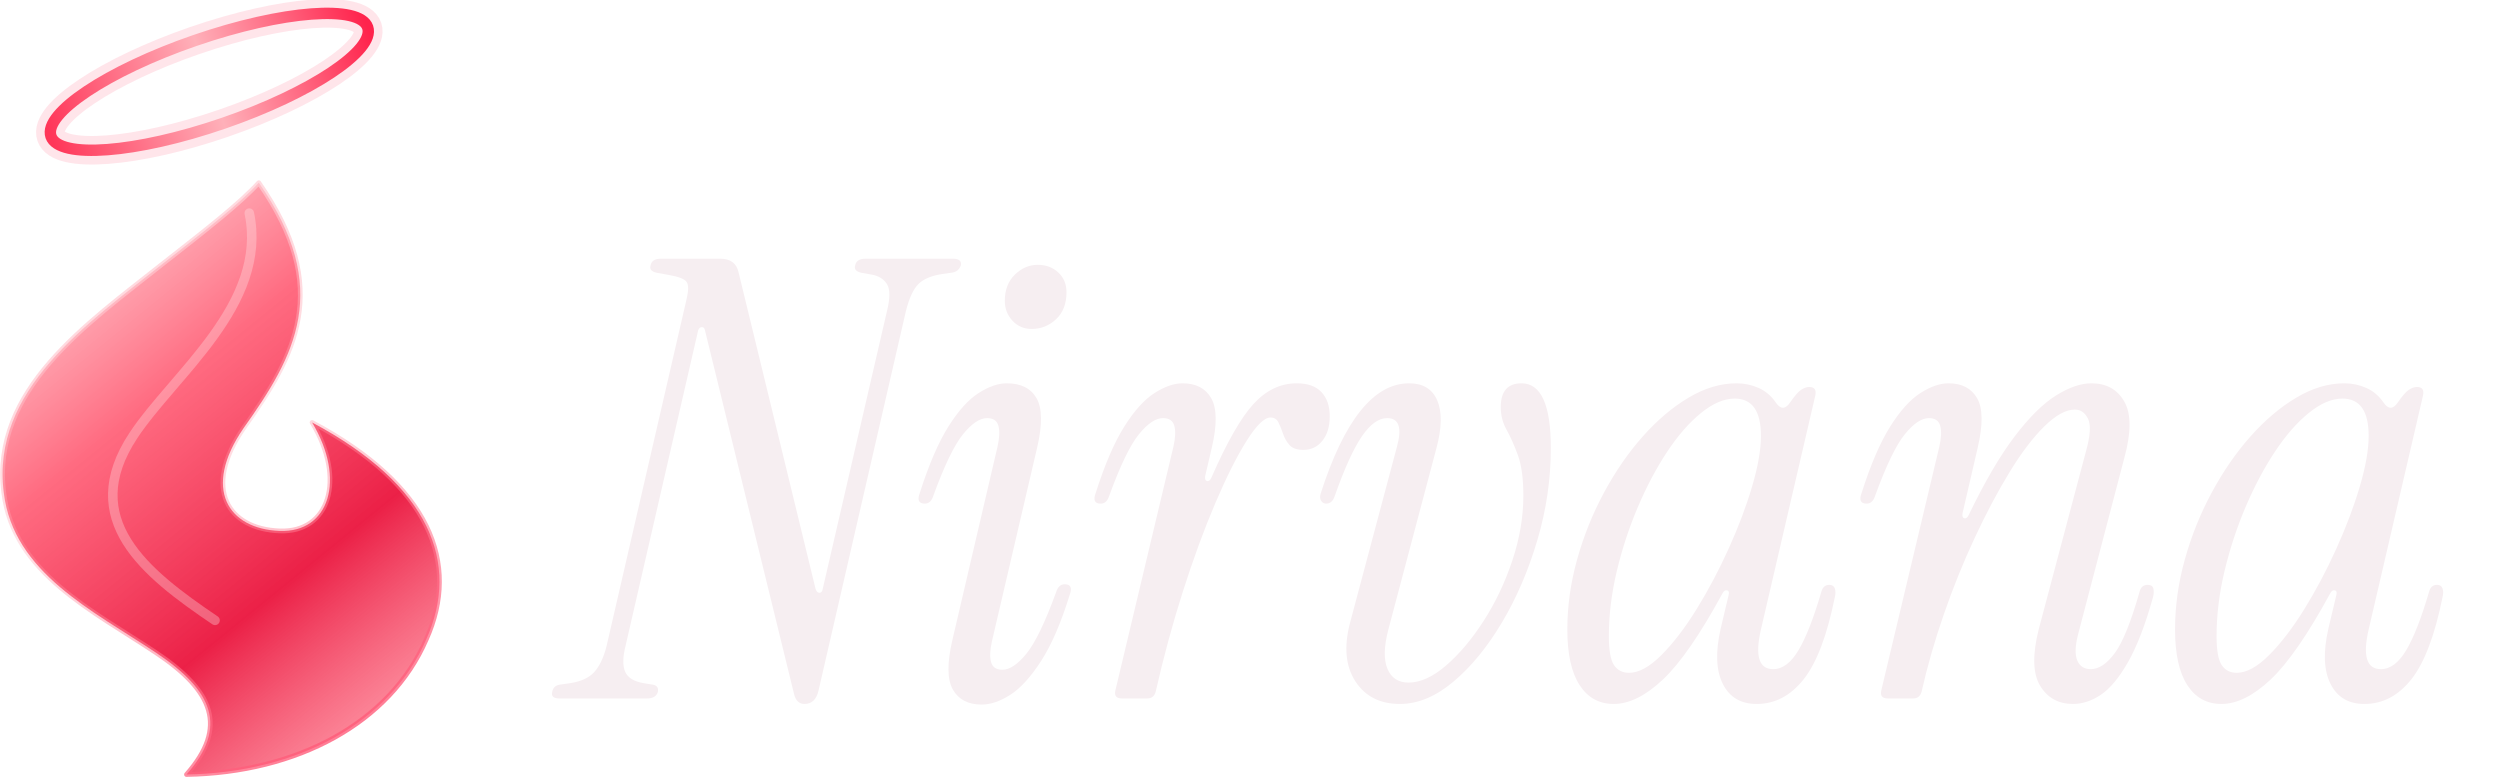
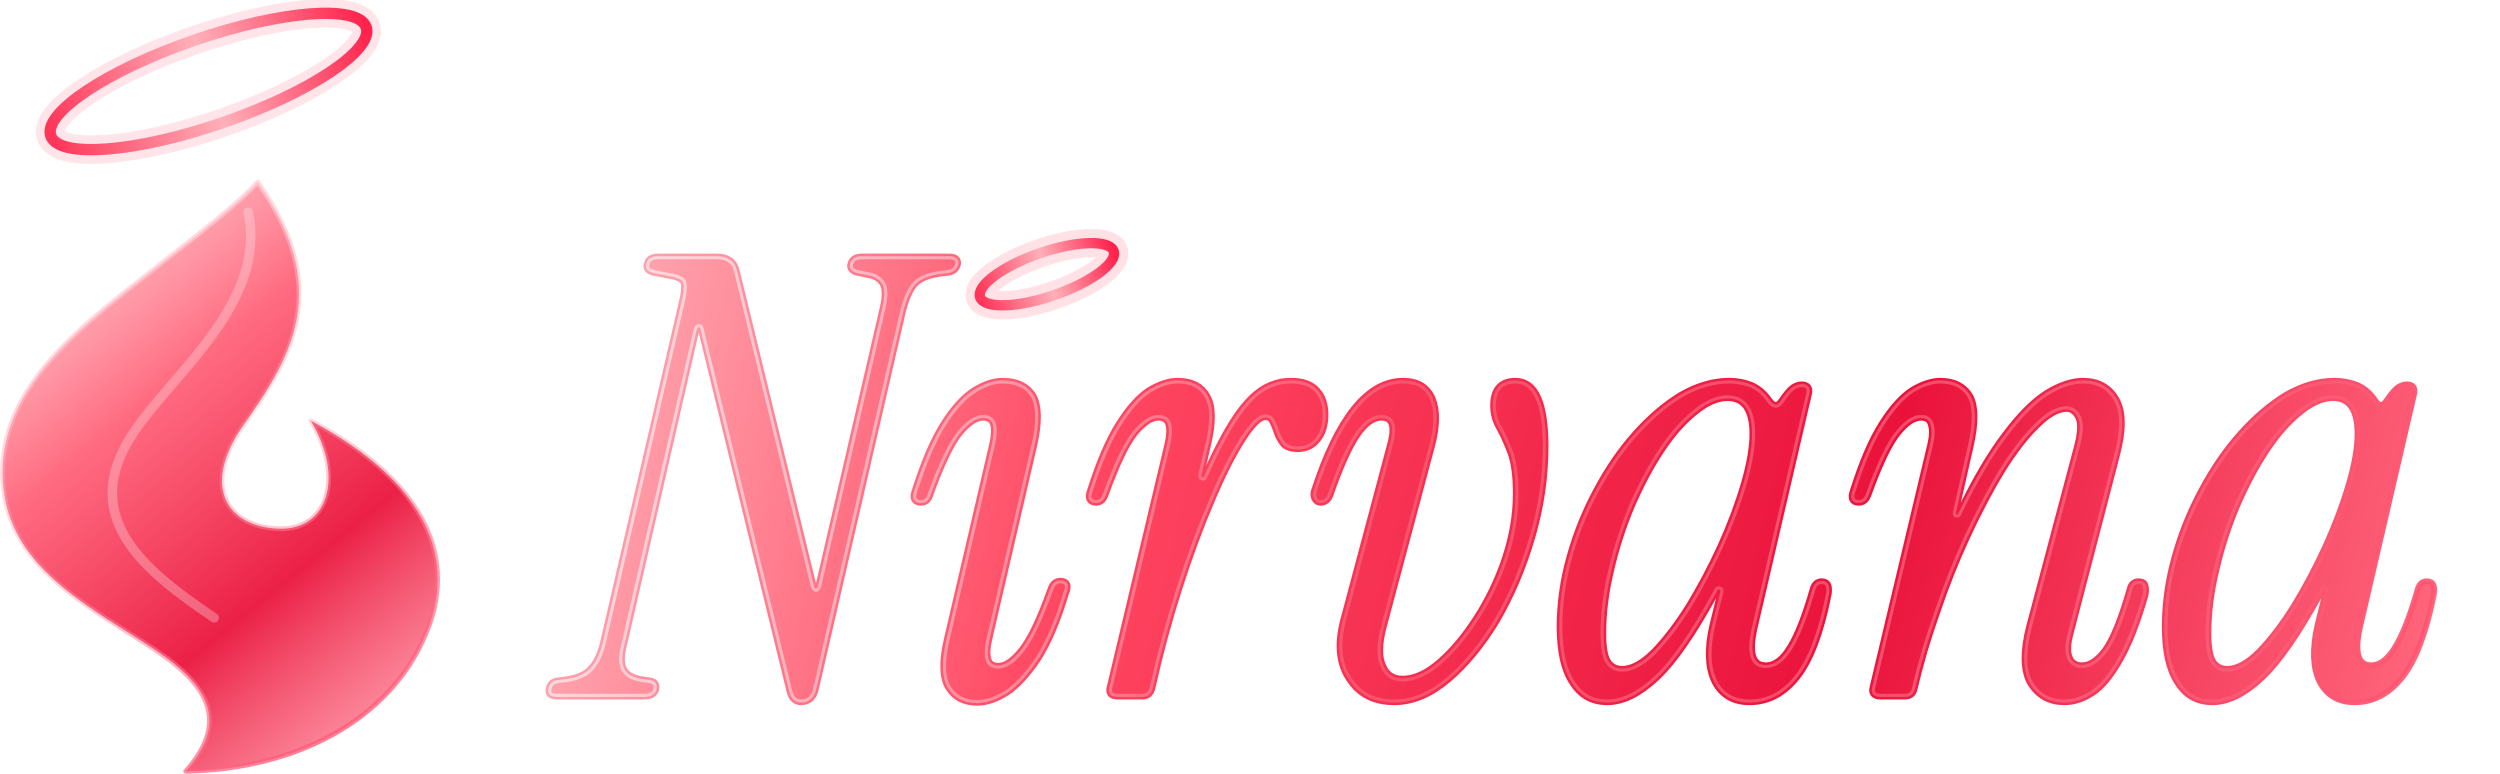
- <svg xmlns="http://www.w3.org/2000/svg" viewBox="0 0 483 150" role="img" aria-label="Nirvana" color="#f6eef1">
+ <svg xmlns="http://www.w3.org/2000/svg" viewBox="0 0 485 150" role="img" aria-label="Nirvana">
+   <defs>
+     <linearGradient id="nvl-glass" x1="160" y1="180" x2="369" y2="437" gradientUnits="userSpaceOnUse">
+       <stop stop-color="#ffb4bb" stop-opacity=".7" />
+       <stop offset=".32" stop-color="#ff4661" stop-opacity=".8" />
+       <stop offset=".68" stop-color="#ea123b" stop-opacity=".94" />
+       <stop offset="1" stop-color="#ff687d" stop-opacity=".65" />
+     </linearGradient>
+     <linearGradient id="nvl-edge" x1="168" y1="150" x2="344" y2="456" gradientUnits="userSpaceOnUse">
+       <stop stop-color="#ffe8eb" stop-opacity=".95" />
+       <stop offset=".45" stop-color="#ff9eac" stop-opacity=".3" />
+       <stop offset="1" stop-color="#ff4f70" stop-opacity=".85" />
+     </linearGradient>
+     <linearGradient id="nvl-halo">
+       <stop stop-color="#ff3659" />
+       <stop offset=".5" stop-color="#ffb0b9" />
+       <stop offset="1" stop-color="#ff234c" />
+     </linearGradient>
+     <linearGradient id="nvl-whalo" x1="189.4" y1="0" x2="216.8" y2="0" gradientUnits="userSpaceOnUse">
+       <stop stop-color="#ff3659" />
+       <stop offset=".5" stop-color="#ffb0b9" />
+       <stop offset="1" stop-color="#ff234c" />
+     </linearGradient>
+     <linearGradient id="nvl-wglass" x1="106.6" y1="50.0" x2="472.0" y2="136.1" gradientUnits="userSpaceOnUse">
+       <stop stop-color="#ffb4bb" />
+       <stop offset=".3" stop-color="#ff4661" />
+       <stop offset=".7" stop-color="#ea123b" />
+       <stop offset="1" stop-color="#ff687d" />
+     </linearGradient>
+     <linearGradient id="nvl-wedge" x1="106.6" y1="50.0" x2="472.0" y2="136.1" gradientUnits="userSpaceOnUse">
+       <stop stop-color="#ffe8eb" stop-opacity=".95" />
+       <stop offset=".45" stop-color="#ff9eac" stop-opacity=".3" />
+       <stop offset="1" stop-color="#ff4f70" stop-opacity=".85" />
+     </linearGradient>
+     <filter id="nvl-glow" x="-10%" y="-40%" width="120%" height="180%">
+       <feGaussianBlur stdDeviation="7" />
+     </filter>
+     <linearGradient id="nvl-ink2" x1="106.6" y1="0" x2="472.0" y2="0" gradientUnits="userSpaceOnUse">
+       <stop stop-color="#f6eef1" />
+       <stop offset=".55" stop-color="#f6eef1" />
+       <stop offset="1" stop-color="#ff6b80" />
+     </linearGradient>
+   </defs>
  <g transform="scale(0.36765) translate(-144 -54)">
-     <defs>
-       <linearGradient id="nvl-glass" x1="160" y1="180" x2="369" y2="437" gradientUnits="userSpaceOnUse">
-         <stop stop-color="#ffb4bb" stop-opacity=".7" />
-         <stop offset=".32" stop-color="#ff4661" stop-opacity=".8" />
-         <stop offset=".68" stop-color="#ea123b" stop-opacity=".94" />
-         <stop offset="1" stop-color="#ff687d" stop-opacity=".65" />
-       </linearGradient>
-       <linearGradient id="nvl-edge" x1="168" y1="150" x2="344" y2="456" gradientUnits="userSpaceOnUse">
-         <stop stop-color="#ffe8eb" stop-opacity=".95" />
-         <stop offset=".45" stop-color="#ff9eac" stop-opacity=".3" />
-         <stop offset="1" stop-color="#ff4f70" stop-opacity=".85" />
-       </linearGradient>
-       <linearGradient id="nvl-halo">
-         <stop stop-color="#ff3659" />
-         <stop offset=".5" stop-color="#ffb0b9" />
-         <stop offset="1" stop-color="#ff234c" />
-       </linearGradient>
-     </defs>
-     <ellipse cx="254" cy="97" rx="88" ry="23" transform="rotate(-19 254 97)" fill="none" stroke="#ff254b" stroke-width="15" stroke-opacity=".12" />
-     <ellipse cx="254" cy="97" rx="88" ry="23" transform="rotate(-19 254 97)" fill="none" stroke="url(#nvl-halo)" stroke-width="6" />
+     <g transform="rotate(-19 254 97)">
+       <ellipse cx="254" cy="97" rx="88" ry="23" fill="none" stroke="#ff254b" stroke-opacity=".12" stroke-width="15" />
+       <ellipse cx="254" cy="97" rx="88" ry="23" fill="none" stroke="url(#nvl-halo)" stroke-width="6" />
+     </g>
    <path d="M280 150 C319 206 299 241 272 279 C250 311 264 332 291 333 C317 334 326 306 308 276 C370 309 386 350 368 390 C349 434 300 460 242 461 C264 436 256 417 226 397 C193 375 151 355 146 313 C139 259 190 224 229 193 C252 175 270 161 280 150Z" fill="url(#nvl-glass)" stroke="url(#nvl-edge)" stroke-width="2.5" stroke-linejoin="round" />
    <path d="M275 166 C285 214 235 251 214 283 C185 327 220 355 257 380" fill="none" stroke="#fff0f2" stroke-opacity=".3" stroke-width="5" stroke-linecap="round" />
  </g>
-   <g transform="translate(111.2941 134.9432) scale(0.118 -0.118)" fill="currentColor">
-     <path transform="translate(0 0)" d="M374 -9Q361 -9 357 7L211 603Q210 608 206.0 608.0Q202 608 200 603L81 86Q74 58 80.5 43.5Q87 29 111 25L123 23Q136 22 134 11Q131 0 116 0H-27Q-42 0 -39 11Q-37 22 -24 23L-10 25Q17 29 30.0 43.5Q43 58 50 86L181 654Q186 675 181.0 682.0Q176 689 154 693L132 697Q119 700 122 709Q124 720 139 720H236Q261 720 266 698L392 180Q394 173 398.5 173.0Q403 173 404 180L509 634Q517 666 509.0 678.5Q501 691 484 694L467 697Q454 700 457 709Q459 720 474 720H617Q632 720 630 709Q626 698 614 697L600 695Q573 691 560.5 678.5Q548 666 540 634L397 13Q392 -9 374 -9Z" />
-     <path transform="translate(542 0)" d="M204 605Q185 605 172.5 618.5Q160 632 160 651Q160 678 176.5 694.0Q193 710 214 710Q234 710 247.5 697.5Q261 685 261 665Q261 637 244.0 621.0Q227 605 204 605ZM122 -10Q89 -10 75.0 14.5Q61 39 74 95L148 412Q153 434 149.5 446.5Q146 459 131 459Q113 459 91.5 432.5Q70 406 43 332Q39 319 29 319Q14 319 21 337Q43 406 67.5 445.0Q92 484 117.0 500.0Q142 516 163 516Q198 516 212.0 491.5Q226 467 213 411L139 94Q134 72 137.5 59.5Q141 47 156 47Q174 47 195.5 73.5Q217 100 244 174Q248 187 258 187Q273 187 266 169Q245 101 219.5 61.5Q194 22 169.0 6.0Q144 -10 122 -10Z" />
-     <path transform="translate(830 0)" d="M64 0Q50 0 53 13L148 412Q153 434 149.5 446.5Q146 459 131 459Q113 459 91.5 432.5Q70 406 43 332Q39 319 29 319Q14 319 21 337Q43 406 67.5 445.0Q92 484 117.0 500.0Q142 516 163 516Q196 516 210.0 491.5Q224 467 211 411L200 364Q199 357 203.0 356.0Q207 355 210 361Q248 448 279.0 482.0Q310 516 350 516Q377 516 390.5 501.5Q404 487 404 462Q404 437 392.0 422.0Q380 407 361 407Q345 407 338.0 415.0Q331 423 327.5 433.5Q324 444 320.0 452.0Q316 460 307 460Q292 460 268.0 422.0Q244 384 216.5 319.5Q189 255 163.5 175.0Q138 95 119 11Q116 0 105 0Z" />
-     <path transform="translate(1198 0)" d="M151 -9Q102 -9 78.0 28.0Q54 65 69 123L146 412Q159 459 130 459Q109 459 88.5 429.0Q68 399 44 331Q40 319 30 319Q25 319 22.0 323.5Q19 328 21 335Q79 516 166 516Q200 516 212.0 488.0Q224 460 211 411L132 113Q121 71 130.5 48.5Q140 26 165 26Q194 26 226.5 54.0Q259 82 288.0 127.0Q317 172 335.0 226.0Q353 280 353 332Q353 374 344.0 398.5Q335 423 325.5 440.0Q316 457 316 477Q316 516 350 516Q398 516 398 410Q398 334 376.0 259.5Q354 185 318.0 124.5Q282 64 238.5 27.5Q195 -9 151 -9Z" />
-     <path transform="translate(1610 0)" d="M89 -9Q53 -9 33.0 22.0Q13 53 13 113Q13 170 29.0 227.5Q45 285 73.0 337.0Q101 389 136.5 429.0Q172 469 211.5 492.5Q251 516 290 516Q309 516 326.0 508.5Q343 501 354 485Q360 476 366 476Q372 476 378 485Q389 501 396.0 505.5Q403 510 409 510Q422 510 419 496L330 113Q315 48 350 48Q373 48 391.5 79.0Q410 110 429 175Q432 186 442 186Q449 186 451.0 180.0Q453 174 451 166Q432 72 400.0 31.5Q368 -9 323 -9Q284 -9 267.5 24.0Q251 57 264 114L277 169Q279 176 274.5 177.0Q270 178 267 172Q212 71 169.5 31.0Q127 -9 89 -9ZM114 42Q138 42 167.0 71.0Q196 100 224.5 146.0Q253 192 277.0 245.0Q301 298 315.5 347.0Q330 396 330 430Q330 491 287 491Q261 491 232.0 467.5Q203 444 176.5 404.0Q150 364 128.5 313.5Q107 263 94.0 208.5Q81 154 81 102Q81 67 89.5 54.5Q98 42 114 42Z" />
-     <path transform="translate(2084 0)" d="M53 13 148 412Q153 434 149.5 446.5Q146 459 131 459Q113 459 91.5 432.5Q70 406 43 332Q39 319 29 319Q14 319 21 337Q43 406 67.5 445.0Q92 484 117.0 500.0Q142 516 163 516Q196 516 210.0 491.5Q224 467 211 411L186 303Q185 296 189.0 295.0Q193 294 196 300Q235 381 271.0 428.5Q307 476 339.0 496.0Q371 516 397 516Q434 516 451.0 486.0Q468 456 451 394L375 104Q368 76 374.0 62.0Q380 48 396 48Q416 48 435.5 74.5Q455 101 476 175Q479 186 489 186Q497 186 498.5 180.0Q500 174 498 166Q479 98 457.0 59.5Q435 21 412.5 6.0Q390 -9 367 -9Q331 -9 313.0 21.0Q295 51 311 114L388 404Q399 443 391.5 458.0Q384 473 370 473Q348 473 320.0 445.5Q292 418 263.0 370.5Q234 323 206.0 263.0Q178 203 155.5 138.0Q133 73 119 11Q116 0 105 0H64Q50 0 53 13Z" />
-     <path transform="translate(2605 0)" d="M89 -9Q53 -9 33.0 22.0Q13 53 13 113Q13 170 29.0 227.5Q45 285 73.0 337.0Q101 389 136.5 429.0Q172 469 211.5 492.5Q251 516 290 516Q309 516 326.0 508.5Q343 501 354 485Q360 476 366 476Q372 476 378 485Q389 501 396.0 505.5Q403 510 409 510Q422 510 419 496L330 113Q315 48 350 48Q373 48 391.5 79.0Q410 110 429 175Q432 186 442 186Q449 186 451.0 180.0Q453 174 451 166Q432 72 400.0 31.5Q368 -9 323 -9Q284 -9 267.5 24.0Q251 57 264 114L277 169Q279 176 274.5 177.0Q270 178 267 172Q212 71 169.5 31.0Q127 -9 89 -9ZM114 42Q138 42 167.0 71.0Q196 100 224.5 146.0Q253 192 277.0 245.0Q301 298 315.5 347.0Q330 396 330 430Q330 491 287 491Q261 491 232.0 467.5Q203 444 176.5 404.0Q150 364 128.5 313.5Q107 263 94.0 208.5Q81 154 81 102Q81 67 89.5 54.5Q98 42 114 42Z" />
+   <path d="M155.4 136Q153.9 136 153.4 134.1L136.2 63.8Q136.1 63.2 135.6 63.2Q135.1 63.2 134.9 63.8L120.9 124.8Q120 128.1 120.8 129.8Q121.6 131.5 124.4 132L125.8 132.2Q127.3 132.3 127.1 133.6Q126.8 134.9 125 134.9H108.1Q106.3 134.9 106.7 133.6Q106.9 132.3 108.5 132.2L110.1 132Q113.3 131.5 114.8 129.8Q116.4 128.1 117.2 124.8L132.7 57.8Q133.2 55.3 132.7 54.5Q132.1 53.6 129.5 53.2L126.9 52.7Q125.3 52.3 125.7 51.3Q125.9 50 127.7 50H139.1Q142.1 50 142.7 52.6L157.6 113.7Q157.8 114.5 158.3 114.5Q158.8 114.5 159 113.7L171.4 60.1Q172.3 56.4 171.4 54.9Q170.4 53.4 168.4 53.1L166.4 52.7Q164.9 52.3 165.2 51.3Q165.5 50 167.2 50H184.1Q185.9 50 185.6 51.3Q185.2 52.6 183.7 52.7L182.1 52.9Q178.9 53.4 177.4 54.9Q176 56.4 175 60.1L158.1 133.4Q157.6 136 155.4 136ZM189.6 136.1Q185.8 136.1 184.1 133.2Q182.4 130.3 184 123.7L192.7 86.3Q193.3 83.7 192.9 82.3Q192.5 80.8 190.7 80.8Q188.6 80.8 186 83.9Q183.5 87 180.3 95.8Q179.9 97.3 178.7 97.3Q176.9 97.3 177.7 95.2Q180.3 87 183.2 82.4Q186.1 77.8 189.1 75.9Q192 74.1 194.5 74.1Q198.6 74.1 200.3 76.9Q201.9 79.8 200.4 86.4L191.7 123.9Q191.1 126.4 191.5 127.9Q191.9 129.4 193.7 129.4Q195.8 129.4 198.3 126.3Q200.9 123.1 204 114.4Q204.5 112.9 205.7 112.9Q207.5 112.9 206.6 115Q204.2 123 201.2 127.7Q198.1 132.3 195.2 134.2Q192.2 136.1 189.6 136.1ZM216.8 134.9Q215.1 134.9 215.5 133.4L226.7 86.3Q227.3 83.7 226.9 82.3Q226.5 80.8 224.7 80.8Q222.6 80.8 220 83.9Q217.5 87 214.3 95.8Q213.8 97.3 212.7 97.3Q210.9 97.3 211.7 95.2Q214.3 87 217.2 82.4Q220.1 77.8 223 75.9Q226 74.1 228.5 74.1Q232.4 74.1 234 76.9Q235.7 79.8 234.1 86.4L232.8 92Q232.7 92.8 233.2 92.9Q233.7 93.1 234 92.3Q238.5 82.1 242.2 78.1Q245.8 74.1 250.5 74.1Q253.7 74.1 255.3 75.8Q256.9 77.5 256.9 80.4Q256.9 83.4 255.5 85.1Q254.1 86.9 251.8 86.9Q249.9 86.9 249.1 86Q248.3 85 247.9 83.8Q247.5 82.6 247 81.6Q246.5 80.7 245.5 80.7Q243.7 80.7 240.9 85.1Q238 89.6 234.8 97.2Q231.5 104.9 228.5 114.3Q225.5 123.7 223.3 133.6Q222.9 134.9 221.6 134.9ZM270.5 136Q264.7 136 261.9 131.6Q259 127.3 260.8 120.4L269.9 86.3Q271.4 80.8 268 80.8Q265.5 80.8 263.1 84.3Q260.7 87.9 257.9 95.9Q257.4 97.3 256.2 97.3Q255.6 97.3 255.3 96.8Q254.9 96.2 255.1 95.4Q262 74.1 272.2 74.1Q276.3 74.1 277.7 77.4Q279.1 80.7 277.6 86.4L268.2 121.6Q266.9 126.6 268.1 129.2Q269.2 131.9 272.1 131.9Q275.6 131.9 279.4 128.6Q283.2 125.3 286.6 120Q290.1 114.6 292.2 108.3Q294.3 101.9 294.3 95.8Q294.3 90.8 293.3 87.9Q292.2 85 291.1 83Q289.9 81 289.9 78.7Q289.9 74.1 294 74.1Q299.6 74.1 299.6 86.6Q299.6 95.5 297 104.3Q294.4 113.1 290.2 120.3Q285.9 127.4 280.8 131.7Q275.7 136 270.5 136ZM311.8 136Q307.5 136 305.2 132.3Q302.8 128.7 302.8 121.6Q302.8 114.9 304.7 108.1Q306.6 101.3 309.9 95.2Q313.2 89 317.4 84.3Q321.6 79.6 326.2 76.8Q330.9 74.1 335.5 74.1Q337.7 74.1 339.7 74.9Q341.7 75.8 343 77.7Q343.8 78.8 344.5 78.8Q345.2 78.8 345.9 77.7Q347.2 75.8 348 75.3Q348.8 74.8 349.5 74.8Q351.1 74.8 350.7 76.4L340.2 121.6Q338.4 129.3 342.6 129.3Q345.3 129.3 347.5 125.6Q349.7 122 351.9 114.3Q352.3 113 353.4 113Q354.3 113 354.5 113.7Q354.7 114.4 354.5 115.4Q352.3 126.4 348.5 131.2Q344.7 136 339.4 136Q334.8 136 332.8 132.1Q330.9 128.2 332.4 121.5L334 115Q334.2 114.2 333.7 114.1Q333.1 113.9 332.8 114.6Q326.3 126.6 321.3 131.3Q316.3 136 311.8 136ZM314.7 130Q317.6 130 321 126.6Q324.4 123.1 327.8 117.7Q331.1 112.3 334 106Q336.8 99.8 338.5 94Q340.2 88.2 340.2 84.2Q340.2 77 335.1 77Q332.1 77 328.7 79.8Q325.2 82.6 322.1 87.3Q319 92 316.4 98Q313.9 103.9 312.4 110.3Q310.8 116.8 310.8 122.9Q310.8 127 311.8 128.5Q312.8 130 314.7 130ZM363.5 133.4 374.7 86.3Q375.3 83.7 374.8 82.3Q374.4 80.8 372.7 80.8Q370.5 80.8 368 83.9Q365.5 87 362.3 95.8Q361.8 97.3 360.6 97.3Q358.9 97.3 359.7 95.2Q362.3 87 365.2 82.4Q368.1 77.8 371 75.9Q374 74.1 376.4 74.1Q380.3 74.1 382 76.9Q383.6 79.8 382.1 86.4L379.2 99.2Q379 100 379.5 100.1Q380 100.3 380.3 99.5Q384.9 90 389.2 84.4Q393.4 78.8 397.2 76.4Q401 74.1 404.1 74.1Q408.4 74.1 410.4 77.6Q412.4 81.1 410.4 88.5L401.5 122.7Q400.6 126 401.3 127.6Q402 129.3 403.9 129.3Q406.3 129.3 408.6 126.2Q410.9 123 413.4 114.3Q413.7 113 414.9 113Q415.9 113 416 113.7Q416.2 114.4 416 115.4Q413.7 123.4 411.1 127.9Q408.5 132.5 405.9 134.2Q403.2 136 400.5 136Q396.3 136 394.1 132.5Q392 128.9 393.9 121.5L403 87.3Q404.3 82.7 403.4 80.9Q402.5 79.1 400.9 79.1Q398.3 79.1 395 82.4Q391.7 85.6 388.2 91.2Q384.8 96.8 381.5 103.9Q378.2 111 375.6 118.7Q372.9 126.3 371.2 133.6Q370.9 134.9 369.6 134.9H364.8Q363.1 134.9 363.5 133.4ZM429.2 136Q424.9 136 422.6 132.3Q420.2 128.7 420.2 121.6Q420.2 114.9 422.1 108.1Q424 101.3 427.3 95.2Q430.6 89 434.8 84.3Q439 79.6 443.6 76.8Q448.3 74.1 452.9 74.1Q455.1 74.1 457.2 74.9Q459.2 75.8 460.5 77.7Q461.2 78.8 461.9 78.8Q462.6 78.8 463.3 77.7Q464.6 75.8 465.4 75.3Q466.2 74.8 466.9 74.8Q468.5 74.8 468.1 76.4L457.6 121.6Q455.9 129.3 460 129.3Q462.7 129.3 464.9 125.6Q467.1 122 469.3 114.3Q469.7 113 470.8 113Q471.7 113 471.9 113.7Q472.1 114.4 471.9 115.4Q469.7 126.4 465.9 131.2Q462.1 136 456.8 136Q452.2 136 450.2 132.1Q448.3 128.2 449.8 121.5L451.4 115Q451.6 114.2 451.1 114.1Q450.5 113.9 450.2 114.6Q443.7 126.6 438.7 131.3Q433.7 136 429.2 136ZM432.1 130Q435 130 438.4 126.6Q441.8 123.1 445.2 117.7Q448.5 112.3 451.4 106Q454.2 99.8 455.9 94Q457.6 88.2 457.6 84.2Q457.6 77 452.6 77Q449.5 77 446.1 79.8Q442.6 82.6 439.5 87.3Q436.4 92 433.8 98Q431.3 103.9 429.8 110.3Q428.2 116.8 428.2 122.9Q428.2 127 429.2 128.5Q430.2 130 432.1 130Z" fill="url(#nvl-wglass)" stroke="url(#nvl-wglass)" stroke-width="1.6" stroke-linejoin="round" />
+   <path d="M155.4 136Q153.9 136 153.4 134.1L136.2 63.8Q136.1 63.2 135.6 63.2Q135.1 63.2 134.9 63.8L120.9 124.8Q120 128.1 120.8 129.8Q121.6 131.5 124.4 132L125.8 132.2Q127.3 132.3 127.1 133.6Q126.8 134.9 125 134.9H108.1Q106.3 134.9 106.7 133.6Q106.9 132.3 108.5 132.2L110.1 132Q113.3 131.5 114.8 129.8Q116.4 128.1 117.2 124.8L132.7 57.8Q133.2 55.3 132.7 54.5Q132.1 53.6 129.5 53.2L126.9 52.7Q125.3 52.3 125.7 51.3Q125.9 50 127.7 50H139.1Q142.1 50 142.7 52.6L157.6 113.7Q157.8 114.5 158.3 114.5Q158.8 114.5 159 113.7L171.4 60.1Q172.3 56.4 171.4 54.9Q170.4 53.4 168.4 53.1L166.4 52.7Q164.9 52.3 165.2 51.3Q165.5 50 167.2 50H184.1Q185.9 50 185.6 51.3Q185.2 52.6 183.7 52.7L182.1 52.9Q178.9 53.4 177.4 54.9Q176 56.4 175 60.1L158.1 133.4Q157.6 136 155.4 136ZM189.6 136.1Q185.8 136.1 184.1 133.2Q182.4 130.3 184 123.7L192.7 86.3Q193.3 83.7 192.9 82.3Q192.5 80.8 190.7 80.8Q188.6 80.8 186 83.9Q183.5 87 180.3 95.8Q179.9 97.3 178.7 97.3Q176.9 97.3 177.7 95.2Q180.3 87 183.2 82.4Q186.1 77.8 189.1 75.9Q192 74.1 194.5 74.1Q198.6 74.1 200.3 76.9Q201.9 79.8 200.4 86.4L191.7 123.9Q191.1 126.4 191.5 127.9Q191.9 129.4 193.7 129.4Q195.8 129.4 198.3 126.3Q200.9 123.1 204 114.4Q204.5 112.9 205.7 112.9Q207.5 112.9 206.6 115Q204.2 123 201.2 127.7Q198.1 132.3 195.2 134.2Q192.2 136.1 189.6 136.1ZM216.8 134.9Q215.1 134.9 215.5 133.4L226.7 86.3Q227.3 83.7 226.9 82.3Q226.5 80.8 224.7 80.8Q222.6 80.8 220 83.9Q217.5 87 214.3 95.8Q213.8 97.3 212.7 97.3Q210.9 97.3 211.7 95.2Q214.3 87 217.2 82.4Q220.1 77.8 223 75.9Q226 74.1 228.5 74.1Q232.4 74.1 234 76.9Q235.7 79.8 234.1 86.4L232.8 92Q232.7 92.8 233.2 92.9Q233.7 93.1 234 92.3Q238.5 82.1 242.2 78.1Q245.8 74.1 250.5 74.1Q253.7 74.1 255.3 75.8Q256.9 77.5 256.9 80.4Q256.9 83.4 255.5 85.1Q254.1 86.9 251.8 86.9Q249.9 86.9 249.1 86Q248.3 85 247.9 83.8Q247.5 82.6 247 81.6Q246.5 80.7 245.5 80.7Q243.7 80.7 240.9 85.1Q238 89.6 234.8 97.2Q231.5 104.9 228.5 114.3Q225.5 123.7 223.3 133.6Q222.9 134.9 221.6 134.9ZM270.5 136Q264.7 136 261.9 131.6Q259 127.3 260.8 120.4L269.9 86.3Q271.4 80.8 268 80.8Q265.5 80.8 263.1 84.3Q260.7 87.9 257.9 95.9Q257.4 97.3 256.2 97.3Q255.6 97.3 255.3 96.8Q254.9 96.2 255.1 95.4Q262 74.1 272.2 74.1Q276.3 74.1 277.7 77.4Q279.1 80.7 277.6 86.4L268.2 121.6Q266.9 126.6 268.1 129.2Q269.2 131.9 272.1 131.9Q275.6 131.9 279.4 128.6Q283.2 125.3 286.6 120Q290.1 114.6 292.2 108.3Q294.3 101.9 294.3 95.8Q294.3 90.8 293.3 87.9Q292.2 85 291.1 83Q289.9 81 289.9 78.7Q289.9 74.1 294 74.1Q299.6 74.1 299.6 86.6Q299.6 95.5 297 104.3Q294.4 113.1 290.2 120.3Q285.9 127.4 280.8 131.7Q275.7 136 270.5 136ZM311.8 136Q307.5 136 305.2 132.3Q302.8 128.7 302.8 121.6Q302.8 114.9 304.7 108.1Q306.6 101.3 309.9 95.2Q313.2 89 317.4 84.3Q321.6 79.6 326.2 76.8Q330.9 74.1 335.5 74.1Q337.7 74.1 339.7 74.9Q341.7 75.8 343 77.7Q343.8 78.8 344.5 78.8Q345.2 78.8 345.9 77.7Q347.2 75.8 348 75.3Q348.8 74.8 349.5 74.8Q351.1 74.8 350.7 76.4L340.2 121.6Q338.4 129.3 342.6 129.3Q345.3 129.3 347.5 125.6Q349.7 122 351.9 114.3Q352.3 113 353.4 113Q354.3 113 354.5 113.7Q354.7 114.4 354.5 115.4Q352.3 126.4 348.5 131.2Q344.7 136 339.4 136Q334.8 136 332.8 132.1Q330.9 128.2 332.4 121.5L334 115Q334.2 114.2 333.7 114.1Q333.1 113.9 332.8 114.6Q326.3 126.6 321.3 131.3Q316.3 136 311.8 136ZM314.7 130Q317.6 130 321 126.6Q324.4 123.1 327.8 117.7Q331.1 112.3 334 106Q336.8 99.8 338.5 94Q340.2 88.2 340.2 84.2Q340.2 77 335.1 77Q332.1 77 328.7 79.8Q325.2 82.6 322.1 87.3Q319 92 316.4 98Q313.9 103.9 312.4 110.3Q310.8 116.8 310.8 122.9Q310.8 127 311.8 128.5Q312.8 130 314.7 130ZM363.5 133.4 374.7 86.3Q375.3 83.7 374.8 82.3Q374.4 80.8 372.7 80.8Q370.5 80.8 368 83.9Q365.5 87 362.3 95.8Q361.8 97.3 360.6 97.3Q358.9 97.3 359.7 95.2Q362.3 87 365.2 82.4Q368.1 77.8 371 75.9Q374 74.1 376.4 74.1Q380.3 74.1 382 76.9Q383.6 79.8 382.1 86.4L379.2 99.2Q379 100 379.5 100.1Q380 100.3 380.3 99.5Q384.9 90 389.2 84.4Q393.4 78.8 397.2 76.4Q401 74.1 404.1 74.1Q408.4 74.1 410.4 77.6Q412.4 81.1 410.4 88.5L401.5 122.7Q400.6 126 401.3 127.6Q402 129.3 403.9 129.3Q406.3 129.3 408.6 126.2Q410.9 123 413.4 114.3Q413.7 113 414.9 113Q415.9 113 416 113.7Q416.2 114.4 416 115.4Q413.7 123.4 411.1 127.9Q408.5 132.5 405.9 134.2Q403.2 136 400.5 136Q396.3 136 394.1 132.5Q392 128.9 393.9 121.5L403 87.3Q404.3 82.7 403.4 80.9Q402.5 79.1 400.9 79.1Q398.3 79.1 395 82.4Q391.7 85.6 388.2 91.2Q384.8 96.8 381.5 103.9Q378.2 111 375.6 118.7Q372.9 126.3 371.2 133.6Q370.9 134.9 369.6 134.9H364.8Q363.1 134.9 363.5 133.4ZM429.2 136Q424.9 136 422.6 132.3Q420.2 128.7 420.2 121.6Q420.2 114.9 422.1 108.1Q424 101.3 427.3 95.2Q430.6 89 434.8 84.3Q439 79.6 443.6 76.8Q448.3 74.1 452.9 74.1Q455.1 74.1 457.2 74.9Q459.2 75.8 460.5 77.7Q461.2 78.8 461.9 78.8Q462.6 78.8 463.3 77.7Q464.6 75.8 465.4 75.3Q466.2 74.8 466.9 74.8Q468.5 74.8 468.1 76.4L457.6 121.6Q455.9 129.3 460 129.3Q462.7 129.3 464.9 125.6Q467.1 122 469.3 114.3Q469.7 113 470.8 113Q471.7 113 471.9 113.7Q472.1 114.4 471.9 115.4Q469.7 126.4 465.9 131.2Q462.1 136 456.8 136Q452.2 136 450.2 132.1Q448.3 128.2 449.8 121.5L451.4 115Q451.6 114.2 451.1 114.1Q450.5 113.9 450.2 114.6Q443.7 126.6 438.7 131.3Q433.7 136 429.2 136ZM432.1 130Q435 130 438.4 126.6Q441.8 123.1 445.2 117.7Q448.5 112.3 451.4 106Q454.2 99.8 455.9 94Q457.6 88.2 457.6 84.2Q457.6 77 452.6 77Q449.5 77 446.1 79.8Q442.6 82.6 439.5 87.3Q436.4 92 433.8 98Q431.3 103.9 429.8 110.3Q428.2 116.8 428.2 122.9Q428.2 127 429.2 128.5Q430.2 130 432.1 130Z" fill="none" stroke="url(#nvl-wedge)" stroke-width=".6" />
+   <g transform="rotate(-19 203.1 53.2)">
+     <ellipse cx="203.1" cy="53.2" rx="13.7" ry="4.3" fill="none" stroke="#ff254b" stroke-opacity=".14" stroke-width="5.5" />
+     <ellipse cx="203.1" cy="53.2" rx="13.7" ry="4.3" fill="none" stroke="url(#nvl-whalo)" stroke-width="2.0" />
  </g>
</svg>
